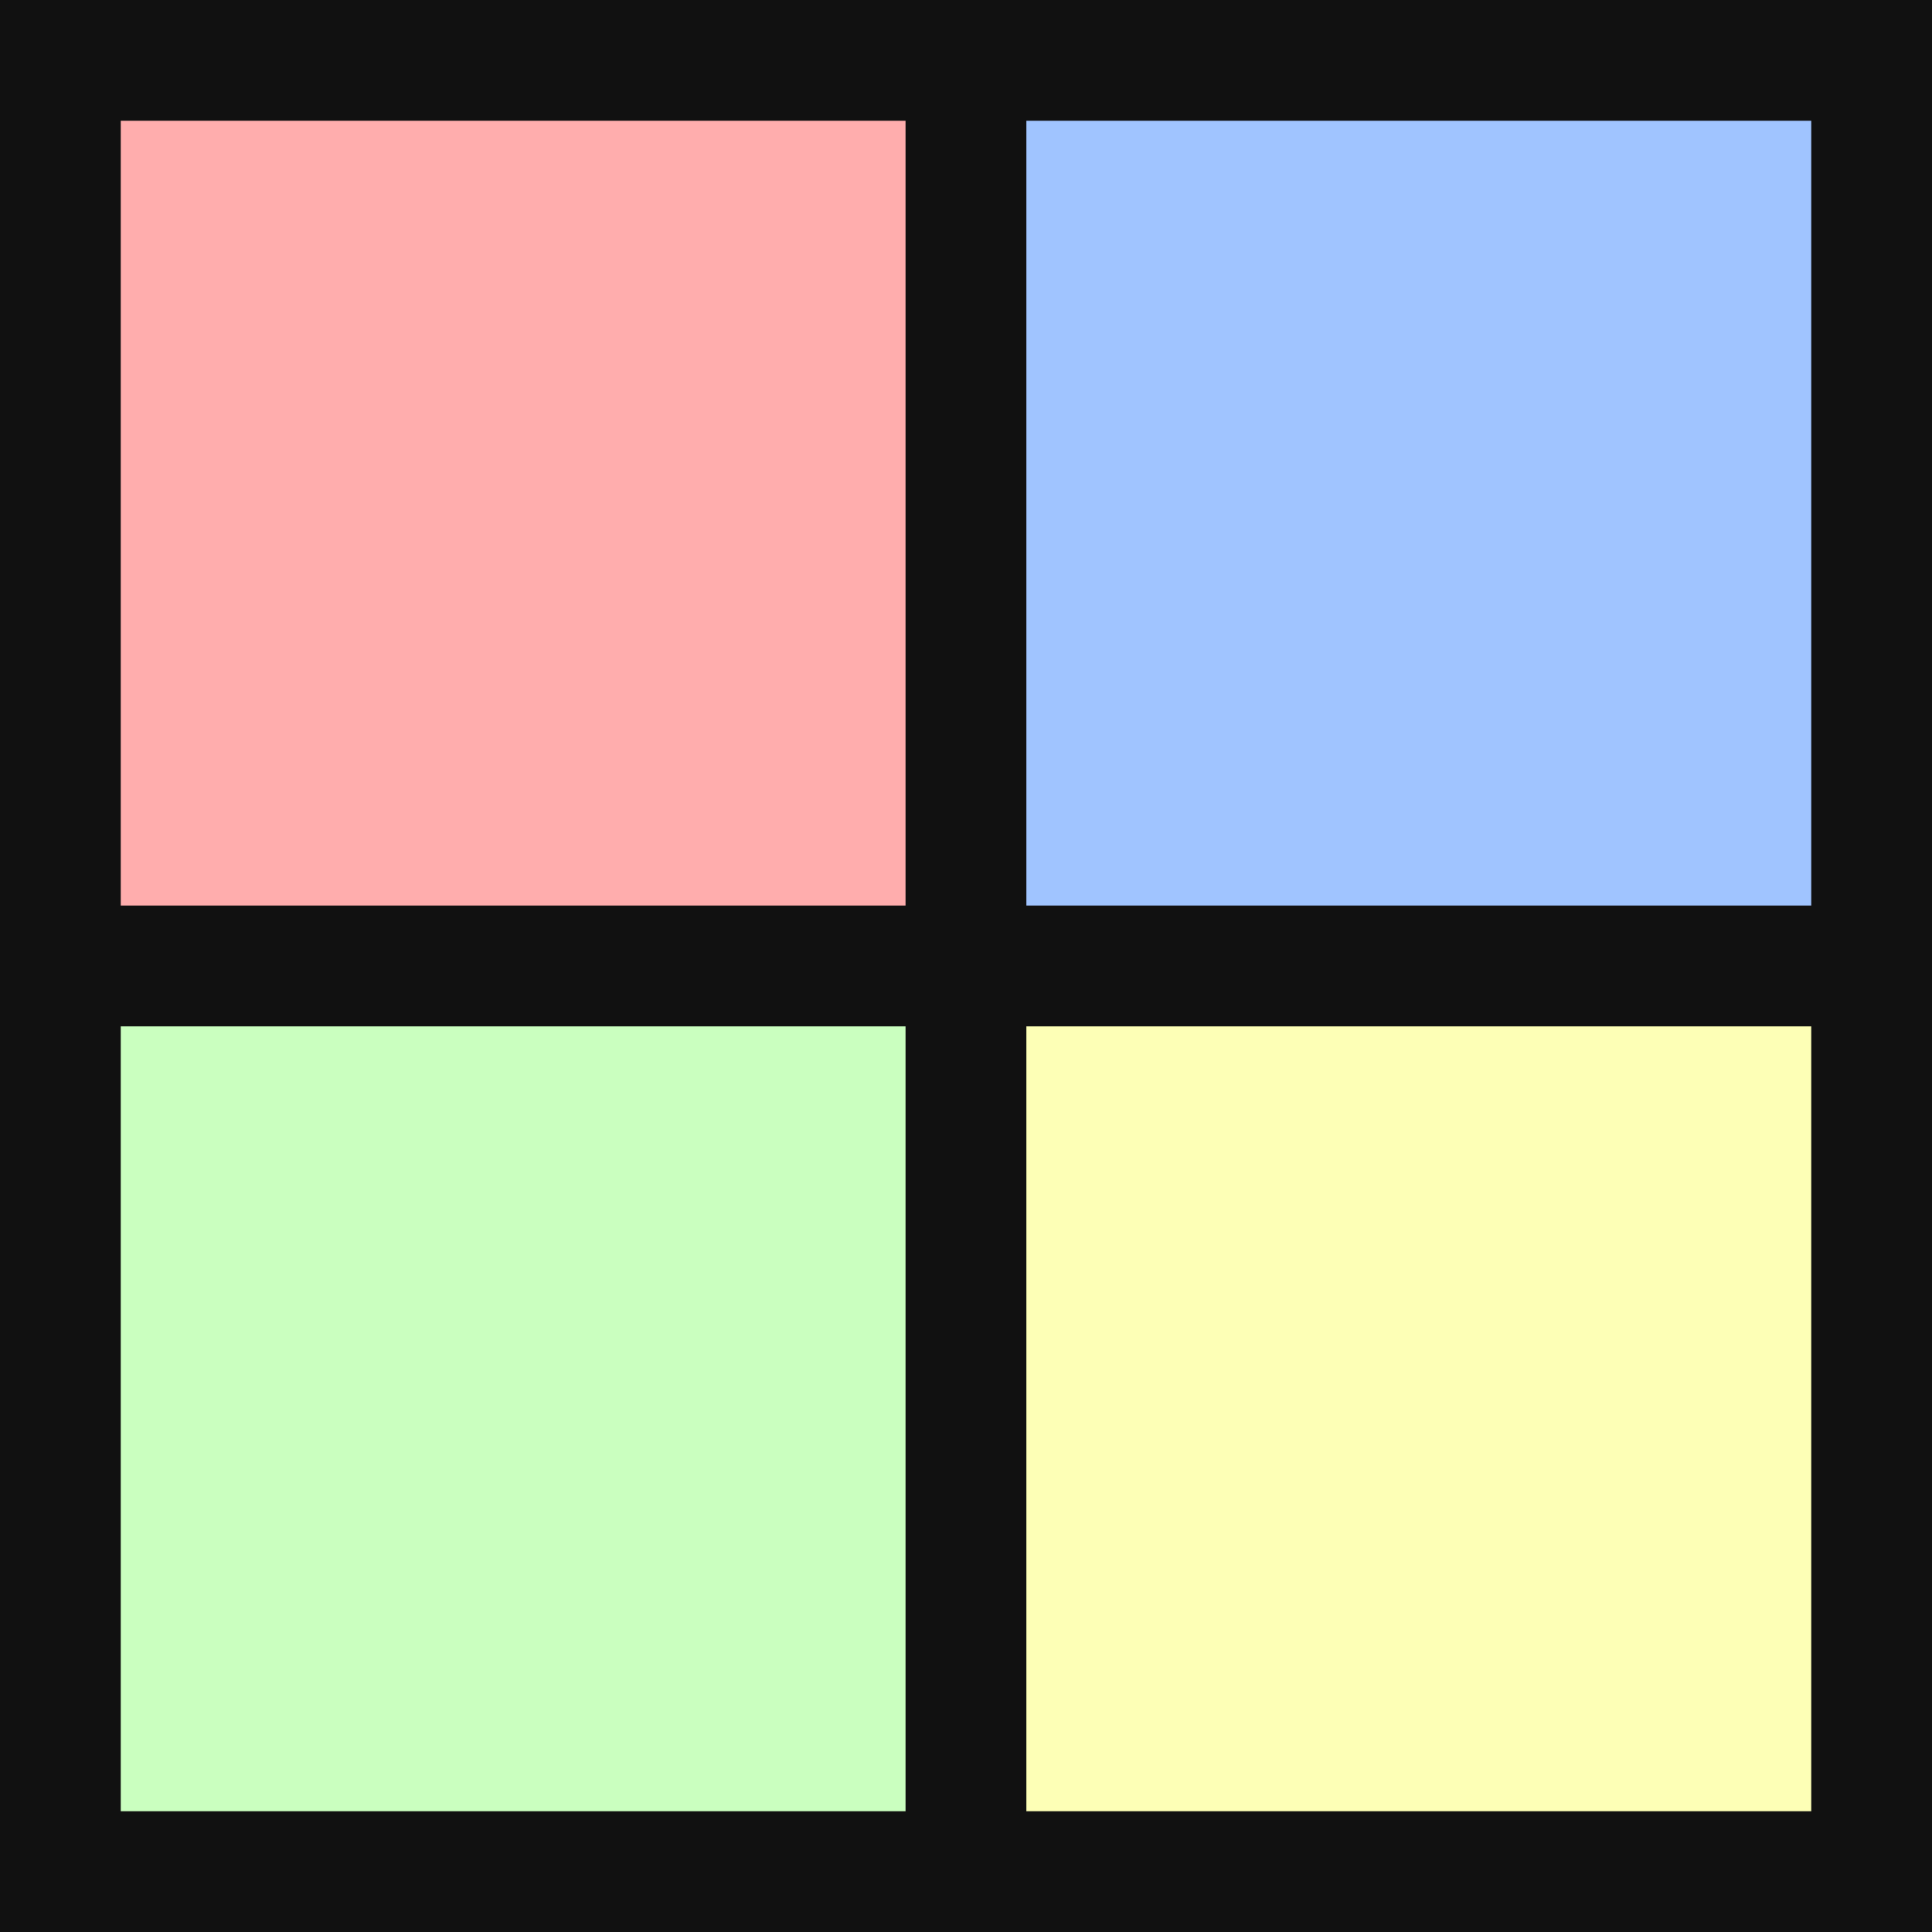
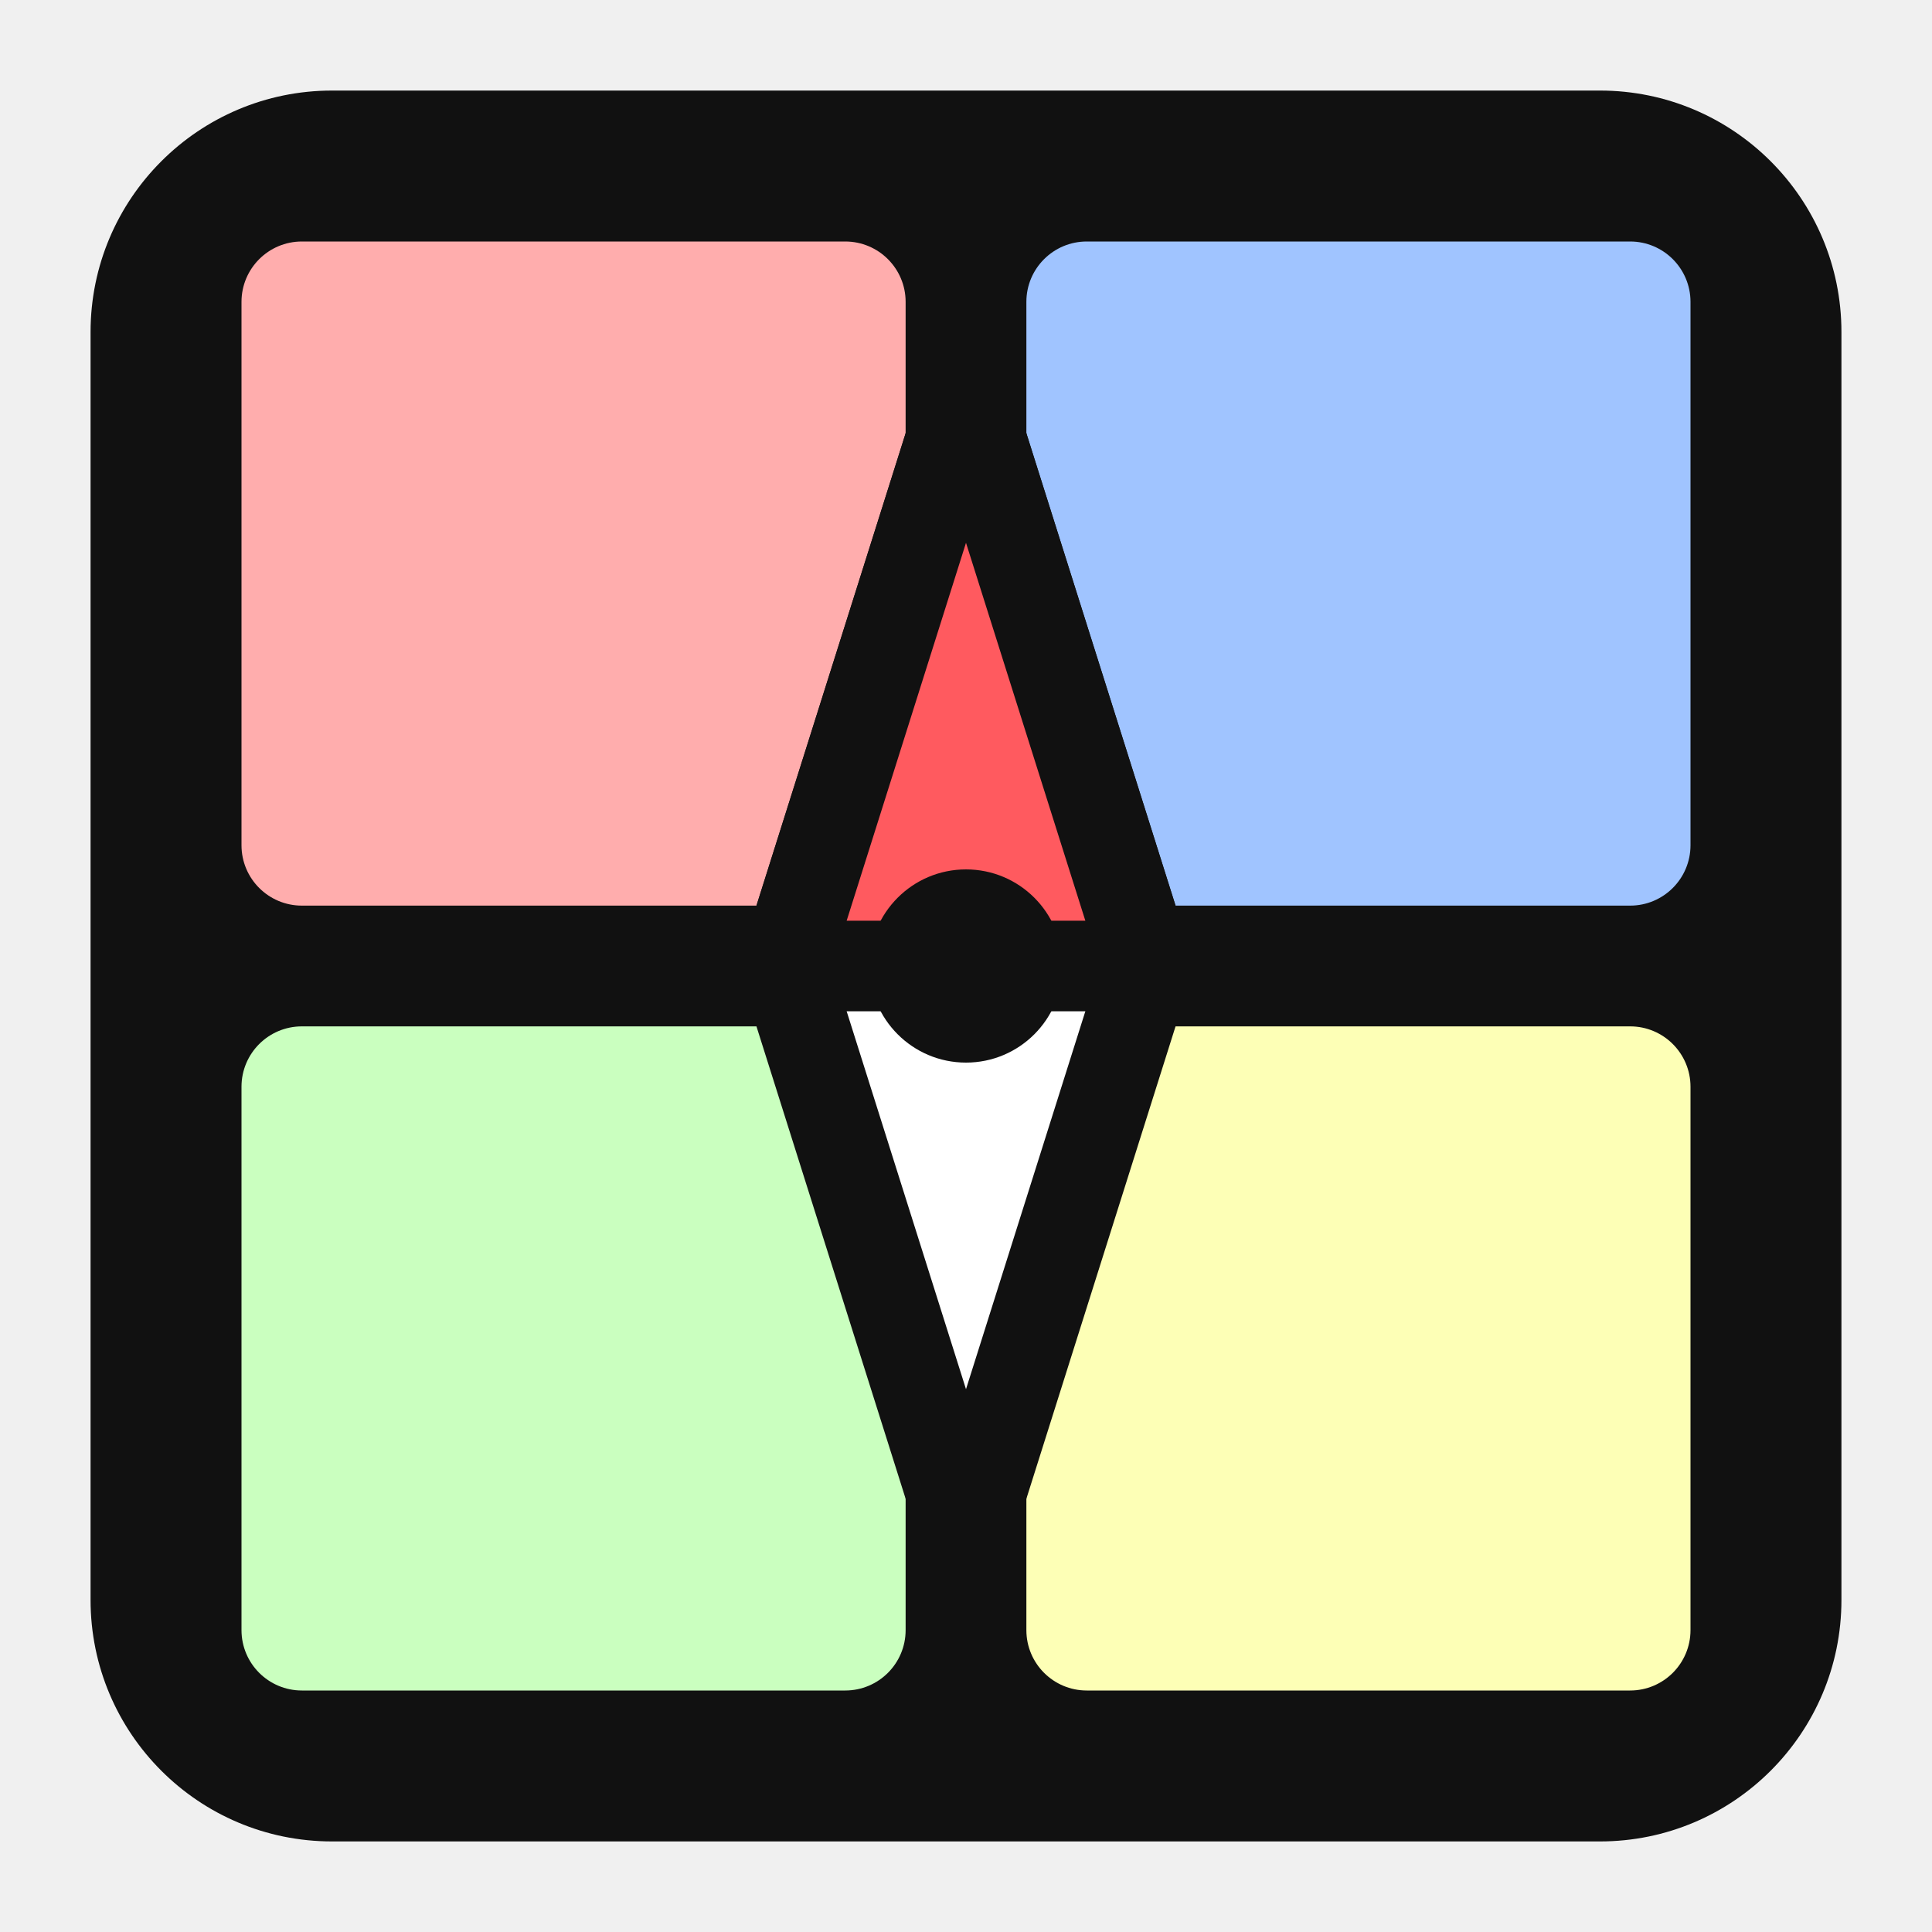
<svg xmlns="http://www.w3.org/2000/svg" viewBox="0 0 32 32">
-   <rect x="1" y="1" width="15" height="15" fill="#FFADAD" stroke="#111" stroke-width="2" />
-   <rect x="16" y="1" width="15" height="15" fill="#A0C4FF" stroke="#111" stroke-width="2" />
-   <rect x="1" y="16" width="15" height="15" fill="#CAFFBF" stroke="#111" stroke-width="2" />
-   <rect x="16" y="16" width="15" height="15" fill="#FDFFB6" stroke="#111" stroke-width="2" />
+   <rect x="1.5" y="1.5" width="29" height="29" rx="4" fill="#111" />
+   <rect x="4" y="4" width="11" height="11" rx="1" fill="#FFADAD" />
+   <rect x="17" y="4" width="11" height="11" rx="1" fill="#A0C4FF" />
+   <rect x="4" y="17" width="11" height="11" rx="1" fill="#CAFFBF" />
+   <rect x="17" y="17" width="11" height="11" rx="1" fill="#FDFFB6" />
+   <path d="M16 6.5 19 16 16 25.5 13 16Z" fill="#fff" stroke="#111" stroke-width="1.5" stroke-linejoin="round" />
+   <path d="M16 6.5 19 16H13Z" fill="#FF5A5F" stroke="#111" stroke-width="1.5" stroke-linejoin="round" />
+   <circle cx="16" cy="16" r="1.6" fill="#111" />
</svg>
